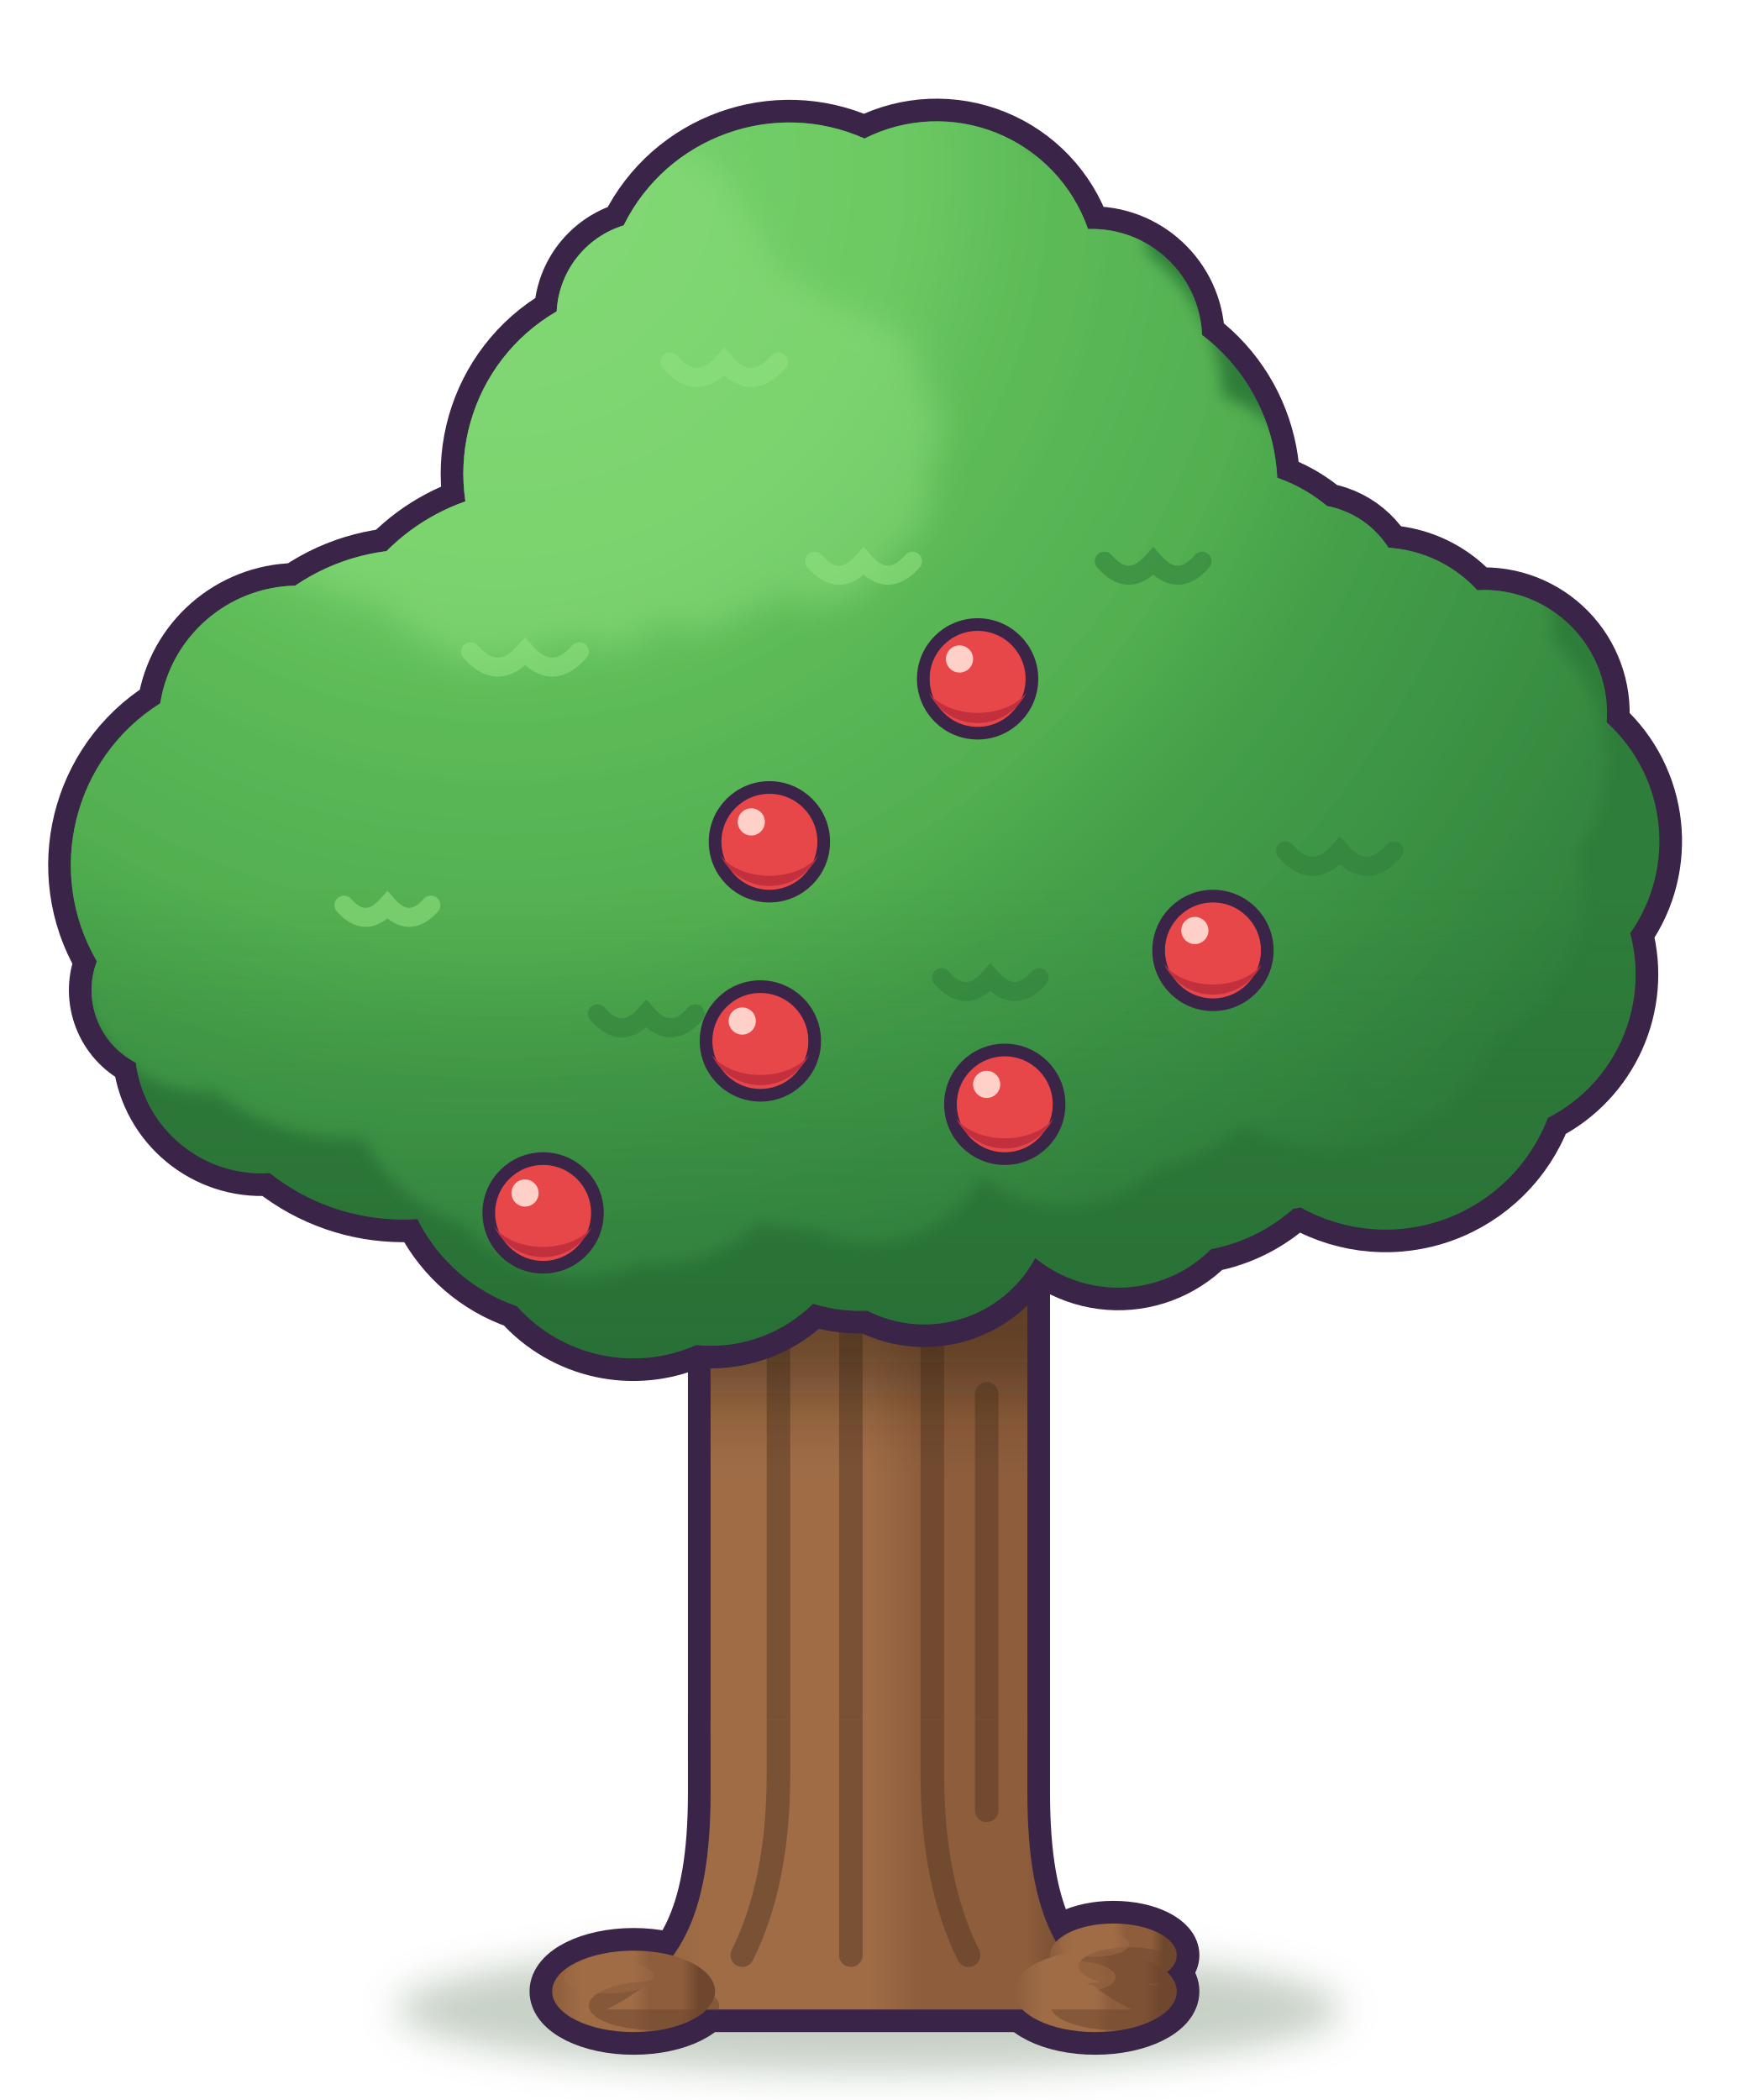
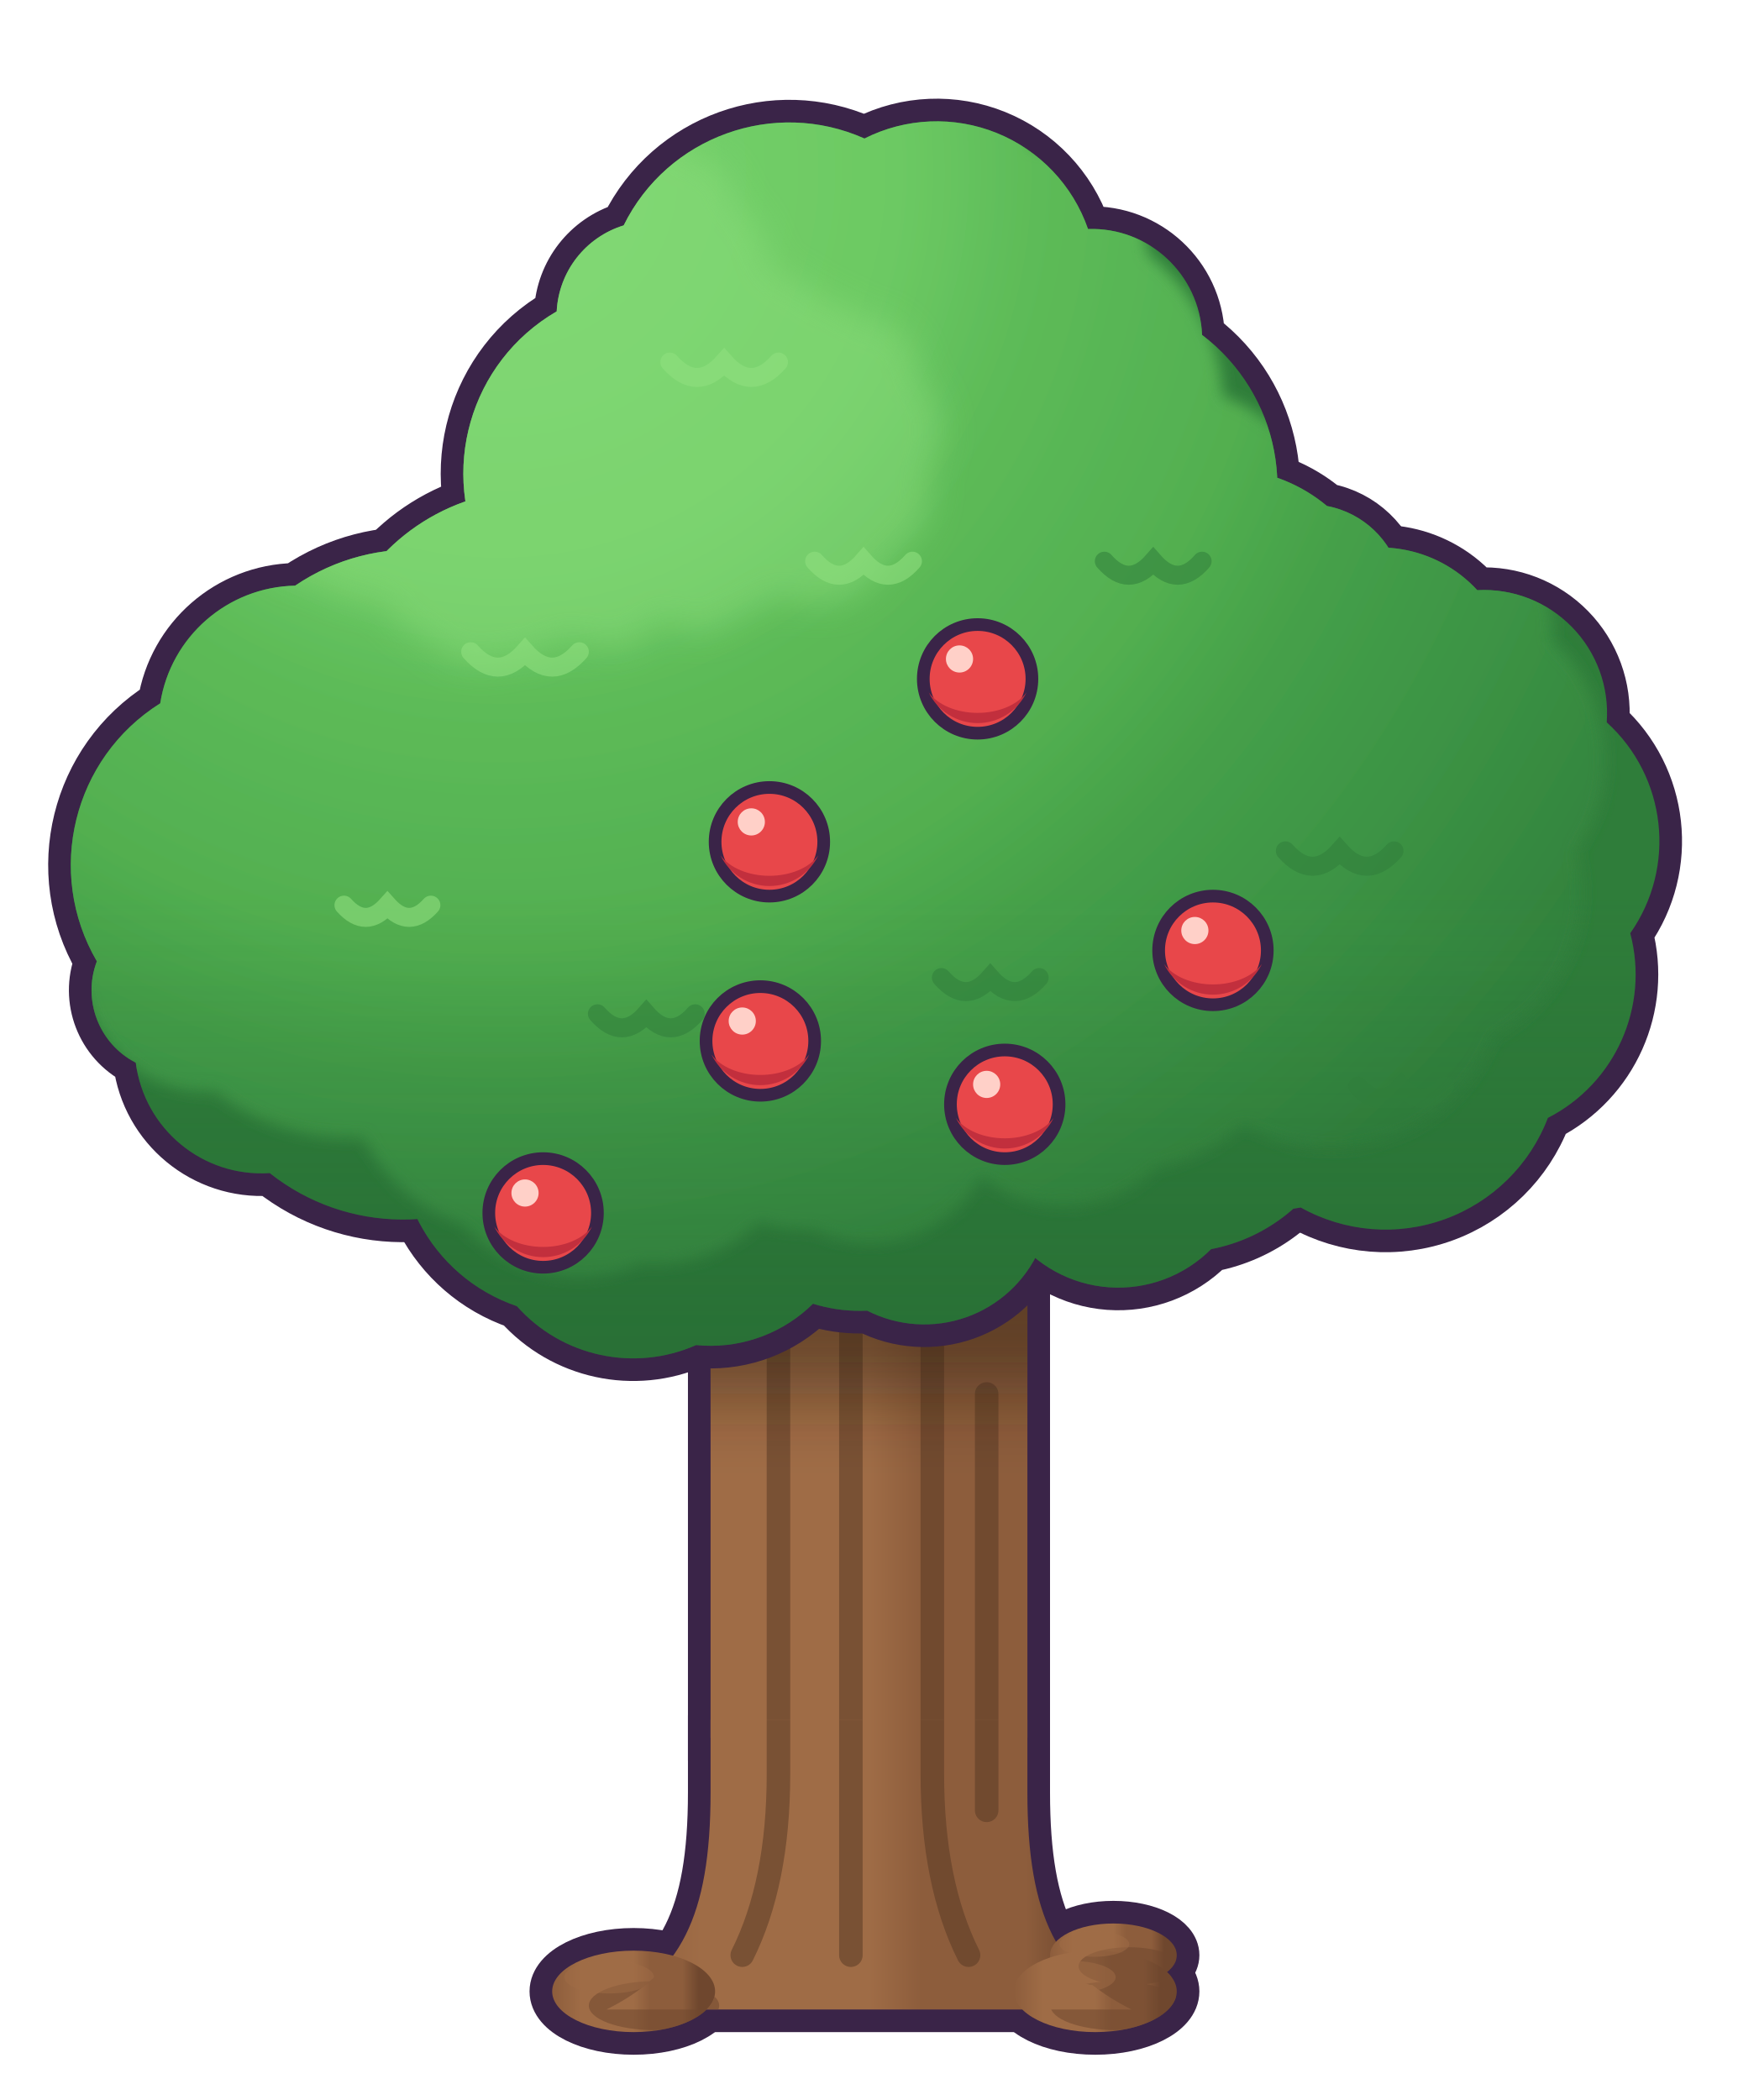
<svg xmlns="http://www.w3.org/2000/svg" width="192" height="232" viewBox="-96 -222 192 232">
  <defs>
    <radialGradient id="lit" gradientUnits="userSpaceOnUse" cx="-34.8" cy="-194" r="147.9">
      <stop offset="0" stop-color="#78d36c" />
      <stop offset="0.3" stop-color="#6cc963" />
      <stop offset="0.4" stop-color="#5dbb58" />
      <stop offset="0.58" stop-color="#52af50" />
      <stop offset="0.68" stop-color="#45a049" />
      <stop offset="0.85" stop-color="#3a9043" />
      <stop offset="1" stop-color="#31803c" />
    </radialGradient>
    <linearGradient id="under" gradientUnits="userSpaceOnUse" x1="0" y1="-124" x2="0" y2="-74">
      <stop offset="0" stop-color="#1c5a2e" stop-opacity="0" />
      <stop offset="1" stop-color="#1c5a2e" stop-opacity=".35" />
    </linearGradient>
    <linearGradient id="bark" x1="0" x2="1">
      <stop offset="0" stop-color="#8d5d3c" />
      <stop offset=".18" stop-color="#9f6c46" />
      <stop offset=".5" stop-color="#9f6c46" />
      <stop offset=".6" stop-color="#8d5d3c" />
      <stop offset=".8" stop-color="#8d5d3c" />
      <stop offset=".9" stop-color="#6f472e" />
    </linearGradient>
    <filter id="soft" x="-30%" y="-30%" width="160%" height="160%">
      <feGaussianBlur stdDeviation="4" />
    </filter>
    <filter id="soft2" x="-30%" y="-30%" width="160%" height="160%">
      <feGaussianBlur stdDeviation="2" />
    </filter>
    <filter id="soft1" x="-10%" y="-10%" width="120%" height="120%">
      <feGaussianBlur stdDeviation="1" />
    </filter>
    <filter id="cel" x="-10%" y="-10%" width="120%" height="120%">
      <feGaussianBlur stdDeviation=".8" />
    </filter>
    <clipPath id="cc">
      <path d="M42.1 -157.4A9.2 9.2 0 0 1 38.3 -147A21.6 21.6 0 0 1 20.8 -127A20.5 20.5 0 0 1 -4.1 -120.1A17.3 17.3 0 0 1 -22.1 -127.1A21.4 21.4 0 0 1 -39 -144A12 12 0 0 1 -42.4 -160A20.7 20.7 0 0 1 -34.5 -187.6A10.5 10.5 0 0 1 -27.1 -197.1A20.4 20.4 0 0 1 -0.5 -206.7A17.7 17.7 0 0 1 24.2 -196.7A12.2 12.2 0 0 1 36.8 -185A21 21 0 0 1 42.1 -157.4Z" />
      <path d="M-66.2 -92.4A14 14 0 0 1 -81 -104.6A9 9 0 0 1 -85.3 -115.8A21.1 21.1 0 0 1 -78.3 -144.3A15.4 15.4 0 0 1 -63.4 -157.3A23.2 23.2 0 0 1 -34.6 -155.1A9.3 9.3 0 0 1 -23.6 -147.1A24.1 24.1 0 0 1 -12.6 -122.5A15.3 15.3 0 0 1 -21.3 -104.3A17.4 17.4 0 0 1 -37 -92.2A23.7 23.7 0 0 1 -66.2 -92.4Z" />
      <path d="M25.9 -151.4A17.1 17.1 0 0 1 49.4 -159.7A14.6 14.6 0 0 1 67.2 -156.8A13.6 13.6 0 0 1 81.5 -142.2A17.7 17.7 0 0 1 84.1 -118.9A17.8 17.8 0 0 1 75 -98.5A19.2 19.2 0 0 1 47.7 -88.6A18.6 18.6 0 0 1 28.6 -96.9A13.8 13.8 0 0 1 18.1 -108.4A15.1 15.1 0 0 1 14.3 -125A25.5 25.5 0 0 1 25.9 -151.4Z" />
      <path d="M-5.9 -151.2A7.2 7.2 0 0 1 -2.2 -141A18.2 18.2 0 0 1 -10.3 -118.6A19.1 19.1 0 0 1 -39.9 -110.2A22.4 22.4 0 0 1 -59.6 -125.7A17.9 17.9 0 0 1 -59.8 -147.8A23 23 0 0 1 -43 -167.1A9.4 9.4 0 0 1 -28 -168.6A25 25 0 0 1 -5.9 -151.2Z" />
      <path d="M40.6 -114.6A13.9 13.9 0 0 1 24.3 -118.5A12.5 12.5 0 0 1 14.1 -128.2A15.5 15.5 0 0 1 13.6 -152.8A20.2 20.2 0 0 1 30.6 -167.9A17.6 17.6 0 0 1 50.6 -166.1A10.3 10.3 0 0 1 58.7 -158.4A29.3 29.3 0 0 1 59 -126.1A18.4 18.4 0 0 1 40.6 -114.6Z" />
      <path d="M-15.5 -132.3A18.1 18.1 0 0 1 -15.7 -158.9A7.7 7.7 0 0 1 -7.8 -166.4A25.2 25.2 0 0 1 19.1 -160.8A11.4 11.4 0 0 1 24 -149.4A19.3 19.3 0 0 1 14 -127.8A16.8 16.8 0 0 1 -4.8 -124.6A11.8 11.8 0 0 1 -15.5 -132.3Z" />
      <path d="M-19.1 -73.4A17.2 17.2 0 0 1 -38.9 -77.7A19.2 19.2 0 0 1 -51.2 -101A15.2 15.2 0 0 1 -42.6 -116.9A13.4 13.4 0 0 1 -22.5 -124.2A17.8 17.8 0 0 1 -2 -109.8A16.1 16.1 0 0 1 -1.4 -89.2A16.1 16.1 0 0 1 -19.1 -73.4Z" />
      <path d="M20.7 -129.2A21.5 21.5 0 0 1 45.3 -122A11.1 11.1 0 0 1 51.4 -111.1A19.1 19.1 0 0 1 37.8 -84A14.5 14.5 0 0 1 15.9 -85.6A13.5 13.5 0 0 1 5.2 -103.5A11.5 11.5 0 0 1 9.2 -120.8A9.2 9.2 0 0 1 20.7 -129.2Z" />
      <path d="M26 -97A9.5 9.5 0 0 1 18.8 -83.9A13.9 13.9 0 0 1 -0.2 -77.2A17.4 17.4 0 0 1 -17.2 -88.2A26.1 26.1 0 0 1 -13.6 -116.7A10.4 10.4 0 0 1 0.7 -122.9A14.5 14.5 0 0 1 16 -117.8A17.9 17.9 0 0 1 26 -97Z" />
    </clipPath>
    <clipPath id="tk">
      <path d="M-17.5 -92 L-17.5 -24 C-17.5 -10 -21 -4 -29 0 L29 0 C21 -4 17.5 -10 17.5 -24 L17.5 -92 Z" />
      <ellipse cx="27" cy="-6" rx="7" ry="3.5" />
      <ellipse cx="-26" cy="-2" rx="9" ry="4.5" />
      <ellipse cx="25" cy="-2" rx="9" ry="4.5" />
    </clipPath>
    <clipPath id="cs">
      <rect x="-100" y="-32" width="200" height="40" />
    </clipPath>
    <clipPath id="cso">
      <rect x="-100" y="-30" width="200" height="40" />
    </clipPath>
    <clipPath id="ct">
      <rect x="-100" y="-118" width="200" height="88" />
    </clipPath>
    <clipPath id="cto">
      <rect x="-100" y="-118" width="200" height="88" />
    </clipPath>
  </defs>
-   <ellipse cx="0" cy="0" rx="52.2" ry="7" fill="#24461f" opacity=".25" filter="url(#soft2)" />
  <g id="top">
    <path d="M-20 -30H20" stroke="#3a2448" stroke-width="5" />
    <g clip-path="url(#cto)" fill="#3a2448" stroke="#3a2448" stroke-width="5" stroke-linejoin="round">
      <path d="M-17.5 -92 L-17.5 -24 C-17.5 -10 -21 -4 -29 0 L29 0 C21 -4 17.5 -10 17.5 -24 L17.5 -92 Z" />
      <ellipse cx="27" cy="-6" rx="7" ry="3.5" />
      <ellipse cx="-26" cy="-2" rx="9" ry="4.5" />
      <ellipse cx="25" cy="-2" rx="9" ry="4.5" />
    </g>
    <g clip-path="url(#ct)">
      <g fill="url(#bark)">
        <path d="M-17.5 -92 L-17.5 -24 C-17.5 -10 -21 -4 -29 0 L29 0 C21 -4 17.5 -10 17.5 -24 L17.5 -92 Z" />
        <ellipse cx="27" cy="-6" rx="7" ry="3.5" />
        <ellipse cx="-26" cy="-2" rx="9" ry="4.5" />
        <ellipse cx="25" cy="-2" rx="9" ry="4.5" />
      </g>
      <g clip-path="url(#tk)">
        <g fill="#6f472e" opacity=".55">
          <ellipse cx="28.75" cy="-4.775" rx="5.6" ry="2.1" />
          <ellipse cx="-23.75" cy="-0.425" rx="7.2" ry="2.7" />
          <ellipse cx="27.25" cy="-0.425" rx="7.2" ry="2.7" />
        </g>
        <g fill="#9f6c46" opacity=".5">
          <ellipse cx="24.9" cy="-7.225" rx="3.85" ry="1.4" />
          <ellipse cx="-28.7" cy="-3.575" rx="4.95" ry="1.8" />
          <ellipse cx="22.3" cy="-3.575" rx="4.95" ry="1.8" />
        </g>
        <g stroke="#5a3a25" stroke-width="2.6" stroke-linecap="round" fill="none" opacity=".55">
          <path d="M-10 -86 L-10 -26 Q-10 -14 -14 -6" />
          <path d="M-2 -82 L-2 -6" />
          <path d="M7 -86 L7 -26 Q7 -14 11 -6" />
          <path d="M13 -68 L13 -22" />
        </g>
        <rect x="-50" y="-98" width="100" height="30" fill="#2a1a10" opacity=".45" filter="url(#soft)" />
      </g>
    </g>
    <g fill="#3a2448" stroke="#3a2448" stroke-width="5" stroke-linejoin="round">
      <path d="M42.1 -157.4A9.2 9.2 0 0 1 38.3 -147A21.6 21.6 0 0 1 20.8 -127A20.5 20.5 0 0 1 -4.1 -120.1A17.3 17.3 0 0 1 -22.1 -127.1A21.4 21.4 0 0 1 -39 -144A12 12 0 0 1 -42.4 -160A20.7 20.7 0 0 1 -34.5 -187.6A10.5 10.5 0 0 1 -27.1 -197.1A20.4 20.4 0 0 1 -0.5 -206.7A17.7 17.7 0 0 1 24.2 -196.7A12.2 12.2 0 0 1 36.8 -185A21 21 0 0 1 42.1 -157.4Z" />
      <path d="M-66.2 -92.4A14 14 0 0 1 -81 -104.6A9 9 0 0 1 -85.3 -115.8A21.1 21.1 0 0 1 -78.3 -144.3A15.4 15.4 0 0 1 -63.4 -157.3A23.2 23.2 0 0 1 -34.6 -155.1A9.3 9.3 0 0 1 -23.6 -147.1A24.1 24.1 0 0 1 -12.6 -122.5A15.3 15.3 0 0 1 -21.3 -104.3A17.4 17.4 0 0 1 -37 -92.2A23.7 23.7 0 0 1 -66.2 -92.4Z" />
      <path d="M25.9 -151.4A17.1 17.1 0 0 1 49.4 -159.7A14.6 14.6 0 0 1 67.2 -156.8A13.6 13.6 0 0 1 81.5 -142.2A17.7 17.7 0 0 1 84.1 -118.9A17.8 17.8 0 0 1 75 -98.5A19.2 19.2 0 0 1 47.7 -88.6A18.6 18.6 0 0 1 28.6 -96.9A13.8 13.8 0 0 1 18.1 -108.4A15.1 15.1 0 0 1 14.3 -125A25.5 25.5 0 0 1 25.9 -151.4Z" />
      <path d="M-5.9 -151.2A7.2 7.2 0 0 1 -2.2 -141A18.2 18.2 0 0 1 -10.3 -118.6A19.1 19.1 0 0 1 -39.9 -110.2A22.4 22.4 0 0 1 -59.6 -125.7A17.9 17.9 0 0 1 -59.8 -147.8A23 23 0 0 1 -43 -167.1A9.4 9.4 0 0 1 -28 -168.6A25 25 0 0 1 -5.9 -151.2Z" />
      <path d="M40.6 -114.6A13.9 13.9 0 0 1 24.3 -118.5A12.5 12.5 0 0 1 14.1 -128.2A15.5 15.5 0 0 1 13.6 -152.8A20.2 20.2 0 0 1 30.6 -167.9A17.6 17.6 0 0 1 50.6 -166.1A10.3 10.3 0 0 1 58.7 -158.4A29.3 29.3 0 0 1 59 -126.1A18.4 18.4 0 0 1 40.6 -114.6Z" />
      <path d="M-15.5 -132.3A18.1 18.1 0 0 1 -15.7 -158.9A7.7 7.7 0 0 1 -7.8 -166.4A25.2 25.2 0 0 1 19.1 -160.8A11.4 11.4 0 0 1 24 -149.4A19.3 19.3 0 0 1 14 -127.8A16.8 16.8 0 0 1 -4.8 -124.6A11.8 11.8 0 0 1 -15.5 -132.3Z" />
      <path d="M-19.1 -73.4A17.2 17.2 0 0 1 -38.9 -77.7A19.2 19.2 0 0 1 -51.2 -101A15.2 15.2 0 0 1 -42.6 -116.9A13.4 13.4 0 0 1 -22.5 -124.2A17.8 17.8 0 0 1 -2 -109.8A16.1 16.1 0 0 1 -1.4 -89.2A16.1 16.1 0 0 1 -19.1 -73.4Z" />
      <path d="M20.7 -129.2A21.5 21.5 0 0 1 45.3 -122A11.1 11.1 0 0 1 51.4 -111.1A19.1 19.1 0 0 1 37.8 -84A14.5 14.5 0 0 1 15.9 -85.6A13.5 13.5 0 0 1 5.2 -103.5A11.5 11.5 0 0 1 9.2 -120.8A9.2 9.2 0 0 1 20.7 -129.2Z" />
      <path d="M26 -97A9.5 9.5 0 0 1 18.8 -83.9A13.9 13.9 0 0 1 -0.2 -77.2A17.4 17.4 0 0 1 -17.2 -88.2A26.1 26.1 0 0 1 -13.6 -116.7A10.4 10.4 0 0 1 0.7 -122.9A14.5 14.5 0 0 1 16 -117.8A17.9 17.9 0 0 1 26 -97Z" />
    </g>
    <g clip-path="url(#cc)">
      <rect x="-120" y="-260" width="240" height="260" fill="#2f7d3a" />
      <g filter="url(#cel)" fill="url(#lit)" transform="translate(-6 -9)">
        <path d="M42.1 -157.4A9.2 9.2 0 0 1 38.3 -147A21.6 21.6 0 0 1 20.8 -127A20.5 20.5 0 0 1 -4.1 -120.1A17.3 17.3 0 0 1 -22.1 -127.1A21.4 21.4 0 0 1 -39 -144A12 12 0 0 1 -42.4 -160A20.7 20.7 0 0 1 -34.5 -187.6A10.5 10.5 0 0 1 -27.1 -197.1A20.4 20.4 0 0 1 -0.5 -206.7A17.7 17.7 0 0 1 24.2 -196.7A12.2 12.2 0 0 1 36.8 -185A21 21 0 0 1 42.1 -157.4Z" />
        <path d="M-66.2 -92.4A14 14 0 0 1 -81 -104.6A9 9 0 0 1 -85.3 -115.8A21.1 21.1 0 0 1 -78.3 -144.3A15.4 15.4 0 0 1 -63.4 -157.3A23.2 23.2 0 0 1 -34.6 -155.1A9.3 9.3 0 0 1 -23.6 -147.1A24.1 24.1 0 0 1 -12.6 -122.5A15.3 15.3 0 0 1 -21.3 -104.3A17.4 17.4 0 0 1 -37 -92.2A23.7 23.7 0 0 1 -66.2 -92.4Z" />
        <path d="M25.9 -151.4A17.1 17.1 0 0 1 49.4 -159.7A14.6 14.6 0 0 1 67.2 -156.8A13.6 13.6 0 0 1 81.5 -142.2A17.7 17.7 0 0 1 84.1 -118.9A17.8 17.8 0 0 1 75 -98.5A19.2 19.2 0 0 1 47.7 -88.6A18.6 18.6 0 0 1 28.6 -96.9A13.8 13.8 0 0 1 18.1 -108.4A15.1 15.1 0 0 1 14.3 -125A25.5 25.5 0 0 1 25.9 -151.4Z" />
        <path d="M-5.9 -151.2A7.2 7.2 0 0 1 -2.2 -141A18.2 18.2 0 0 1 -10.3 -118.6A19.1 19.1 0 0 1 -39.9 -110.2A22.4 22.4 0 0 1 -59.6 -125.7A17.9 17.9 0 0 1 -59.8 -147.8A23 23 0 0 1 -43 -167.1A9.4 9.4 0 0 1 -28 -168.6A25 25 0 0 1 -5.9 -151.2Z" />
        <path d="M40.6 -114.6A13.9 13.9 0 0 1 24.3 -118.5A12.5 12.5 0 0 1 14.1 -128.2A15.5 15.5 0 0 1 13.6 -152.8A20.2 20.2 0 0 1 30.6 -167.9A17.6 17.6 0 0 1 50.6 -166.1A10.3 10.3 0 0 1 58.7 -158.4A29.3 29.3 0 0 1 59 -126.1A18.4 18.4 0 0 1 40.6 -114.6Z" />
        <path d="M-15.5 -132.3A18.1 18.1 0 0 1 -15.7 -158.9A7.7 7.7 0 0 1 -7.8 -166.4A25.2 25.2 0 0 1 19.1 -160.8A11.4 11.4 0 0 1 24 -149.4A19.3 19.3 0 0 1 14 -127.8A16.8 16.8 0 0 1 -4.8 -124.6A11.8 11.8 0 0 1 -15.5 -132.3Z" />
        <path d="M-19.1 -73.4A17.2 17.2 0 0 1 -38.9 -77.7A19.2 19.2 0 0 1 -51.2 -101A15.2 15.2 0 0 1 -42.6 -116.9A13.4 13.4 0 0 1 -22.5 -124.2A17.8 17.8 0 0 1 -2 -109.8A16.1 16.1 0 0 1 -1.4 -89.2A16.1 16.1 0 0 1 -19.1 -73.4Z" />
        <path d="M20.7 -129.2A21.5 21.5 0 0 1 45.3 -122A11.1 11.1 0 0 1 51.4 -111.1A19.1 19.1 0 0 1 37.8 -84A14.5 14.5 0 0 1 15.9 -85.6A13.5 13.5 0 0 1 5.2 -103.5A11.5 11.5 0 0 1 9.2 -120.8A9.2 9.2 0 0 1 20.7 -129.2Z" />
        <path d="M26 -97A9.5 9.5 0 0 1 18.8 -83.9A13.9 13.9 0 0 1 -0.2 -77.2A17.4 17.4 0 0 1 -17.2 -88.2A26.1 26.1 0 0 1 -13.6 -116.7A10.4 10.4 0 0 1 0.7 -122.9A14.5 14.5 0 0 1 16 -117.8A17.9 17.9 0 0 1 26 -97Z" />
      </g>
      <g filter="url(#soft)" fill="#8fe07e" opacity=".45" transform="translate(-31.3 -192) scale(.45) translate(0 168)">
        <path d="M42.1 -157.4A9.2 9.2 0 0 1 38.3 -147A21.6 21.6 0 0 1 20.8 -127A20.5 20.5 0 0 1 -4.1 -120.1A17.3 17.3 0 0 1 -22.1 -127.1A21.4 21.4 0 0 1 -39 -144A12 12 0 0 1 -42.4 -160A20.7 20.7 0 0 1 -34.5 -187.6A10.5 10.5 0 0 1 -27.1 -197.1A20.4 20.4 0 0 1 -0.5 -206.7A17.7 17.7 0 0 1 24.2 -196.7A12.2 12.2 0 0 1 36.8 -185A21 21 0 0 1 42.1 -157.4Z" />
        <path d="M-66.2 -92.4A14 14 0 0 1 -81 -104.6A9 9 0 0 1 -85.3 -115.8A21.1 21.1 0 0 1 -78.3 -144.3A15.4 15.4 0 0 1 -63.4 -157.3A23.2 23.2 0 0 1 -34.6 -155.1A9.3 9.3 0 0 1 -23.6 -147.1A24.1 24.1 0 0 1 -12.6 -122.5A15.3 15.3 0 0 1 -21.3 -104.3A17.4 17.4 0 0 1 -37 -92.2A23.7 23.7 0 0 1 -66.2 -92.4Z" />
        <path d="M25.9 -151.4A17.1 17.1 0 0 1 49.4 -159.7A14.6 14.6 0 0 1 67.2 -156.8A13.6 13.6 0 0 1 81.5 -142.2A17.7 17.7 0 0 1 84.1 -118.9A17.8 17.8 0 0 1 75 -98.5A19.2 19.2 0 0 1 47.7 -88.6A18.6 18.6 0 0 1 28.6 -96.9A13.8 13.8 0 0 1 18.1 -108.4A15.1 15.1 0 0 1 14.3 -125A25.5 25.5 0 0 1 25.9 -151.4Z" />
        <path d="M-5.9 -151.2A7.2 7.2 0 0 1 -2.2 -141A18.2 18.2 0 0 1 -10.3 -118.6A19.1 19.1 0 0 1 -39.9 -110.2A22.4 22.4 0 0 1 -59.6 -125.7A17.9 17.9 0 0 1 -59.8 -147.8A23 23 0 0 1 -43 -167.1A9.4 9.4 0 0 1 -28 -168.6A25 25 0 0 1 -5.9 -151.2Z" />
        <path d="M40.6 -114.6A13.9 13.9 0 0 1 24.3 -118.5A12.5 12.5 0 0 1 14.1 -128.2A15.5 15.5 0 0 1 13.6 -152.8A20.2 20.2 0 0 1 30.6 -167.9A17.6 17.6 0 0 1 50.6 -166.1A10.3 10.3 0 0 1 58.7 -158.4A29.3 29.3 0 0 1 59 -126.1A18.4 18.4 0 0 1 40.6 -114.6Z" />
        <path d="M-15.5 -132.3A18.1 18.1 0 0 1 -15.7 -158.9A7.7 7.7 0 0 1 -7.8 -166.4A25.2 25.2 0 0 1 19.1 -160.8A11.4 11.4 0 0 1 24 -149.4A19.3 19.3 0 0 1 14 -127.8A16.8 16.8 0 0 1 -4.8 -124.6A11.8 11.8 0 0 1 -15.5 -132.3Z" />
        <path d="M-19.1 -73.4A17.2 17.2 0 0 1 -38.9 -77.7A19.2 19.2 0 0 1 -51.2 -101A15.2 15.2 0 0 1 -42.6 -116.9A13.4 13.4 0 0 1 -22.5 -124.2A17.8 17.8 0 0 1 -2 -109.8A16.1 16.1 0 0 1 -1.4 -89.2A16.1 16.1 0 0 1 -19.1 -73.4Z" />
        <path d="M20.7 -129.2A21.5 21.5 0 0 1 45.3 -122A11.1 11.1 0 0 1 51.4 -111.1A19.1 19.1 0 0 1 37.8 -84A14.5 14.5 0 0 1 15.9 -85.6A13.5 13.5 0 0 1 5.2 -103.5A11.5 11.5 0 0 1 9.2 -120.8A9.2 9.2 0 0 1 20.7 -129.2Z" />
        <path d="M26 -97A9.5 9.5 0 0 1 18.8 -83.9A13.9 13.9 0 0 1 -0.2 -77.2A17.4 17.4 0 0 1 -17.2 -88.2A26.1 26.1 0 0 1 -13.6 -116.7A10.4 10.4 0 0 1 0.7 -122.9A14.5 14.5 0 0 1 16 -117.8A17.9 17.9 0 0 1 26 -97Z" />
      </g>
      <rect x="-120" y="-124" width="240" height="60" fill="url(#under)" />
      <g fill="none" stroke-linecap="round" stroke-width="2.1">
        <path d="M-44 -150q3 3.4 6 0q3 3.4 6 0" stroke="#8fe07e" opacity="0.6" />
        <path d="M-22 -182q3 3.4 6 0q3 3.4 6 0" stroke="#8fe07e" opacity="0.6" />
        <path d="M-6 -160q2.7 3.1 5.4 0q2.7 3.1 5.4 0" stroke="#8fe07e" opacity="0.6" />
        <path d="M-58 -122q2.4 2.7 4.8 0q2.4 2.7 4.8 0" stroke="#8fe07e" opacity="0.6" />
        <path d="M26 -160q2.7 3.1 5.4 0q2.7 3.1 5.4 0" stroke="#2f7d3a" opacity="0.55" />
        <path d="M46 -128q3 3.4 6 0q3 3.4 6 0" stroke="#2f7d3a" opacity="0.55" />
        <path d="M8 -114q2.7 3.1 5.4 0q2.7 3.1 5.4 0" stroke="#2f7d3a" opacity="0.55" />
        <path d="M-30 -110q2.7 3.1 5.4 0q2.7 3.1 5.4 0" stroke="#2f7d3a" opacity="0.55" />
        <path d="M54 -102q2.4 2.7 4.8 0q2.4 2.7 4.8 0" stroke="#2f7d3a" opacity="0.55" />
      </g>
    </g>
    <g stroke="#3a2448" stroke-width="1.4" fill="#e8474a">
      <circle cx="12" cy="-147" r="6" />
      <circle cx="-11" cy="-129" r="6" />
      <circle cx="38" cy="-117" r="6" />
      <circle cx="-12" cy="-107" r="6" />
      <circle cx="15" cy="-100" r="6" />
      <circle cx="-36" cy="-88" r="6" />
    </g>
    <g fill="#c22f3d">
      <path d="M6.6 -145.5a6 6 0 0 0 10.8 0a6 4 0 0 1-10.8 0Z" />
      <path d="M-16.4 -127.5a6 6 0 0 0 10.8 0a6 4 0 0 1-10.8 0Z" />
      <path d="M32.6 -115.5a6 6 0 0 0 10.8 0a6 4 0 0 1-10.8 0Z" />
      <path d="M-17.4 -105.5a6 6 0 0 0 10.8 0a6 4 0 0 1-10.8 0Z" />
      <path d="M9.6 -98.5a6 6 0 0 0 10.8 0a6 4 0 0 1-10.8 0Z" />
      <path d="M-41.4 -86.5a6 6 0 0 0 10.8 0a6 4 0 0 1-10.8 0Z" />
    </g>
    <g fill="#ffd0c8">
      <circle cx="10" cy="-149.2" r="1.5" />
      <circle cx="-13" cy="-131.2" r="1.5" />
      <circle cx="36" cy="-119.2" r="1.5" />
      <circle cx="-14" cy="-109.2" r="1.5" />
      <circle cx="13" cy="-102.2" r="1.5" />
      <circle cx="-38" cy="-90.2" r="1.5" />
    </g>
  </g>
  <g id="stump">
    <g clip-path="url(#cso)" fill="#3a2448" stroke="#3a2448" stroke-width="5" stroke-linejoin="round">
      <path d="M-17.5 -92 L-17.5 -24 C-17.5 -10 -21 -4 -29 0 L29 0 C21 -4 17.5 -10 17.5 -24 L17.5 -92 Z" />
      <ellipse cx="27" cy="-6" rx="7" ry="3.5" />
      <ellipse cx="-26" cy="-2" rx="9" ry="4.5" />
      <ellipse cx="25" cy="-2" rx="9" ry="4.5" />
    </g>
    <g clip-path="url(#cs)">
      <g fill="url(#bark)">
        <path d="M-17.5 -92 L-17.5 -24 C-17.5 -10 -21 -4 -29 0 L29 0 C21 -4 17.5 -10 17.5 -24 L17.5 -92 Z" />
        <ellipse cx="27" cy="-6" rx="7" ry="3.5" />
        <ellipse cx="-26" cy="-2" rx="9" ry="4.5" />
        <ellipse cx="25" cy="-2" rx="9" ry="4.5" />
      </g>
      <g clip-path="url(#tk)">
        <g fill="#6f472e" opacity=".55">
          <ellipse cx="28.75" cy="-4.775" rx="5.6" ry="2.1" />
          <ellipse cx="-23.75" cy="-0.425" rx="7.2" ry="2.7" />
          <ellipse cx="27.25" cy="-0.425" rx="7.2" ry="2.7" />
        </g>
        <g fill="#9f6c46" opacity=".5">
          <ellipse cx="24.9" cy="-7.225" rx="3.85" ry="1.4" />
          <ellipse cx="-28.7" cy="-3.575" rx="4.95" ry="1.8" />
          <ellipse cx="22.3" cy="-3.575" rx="4.95" ry="1.8" />
        </g>
        <g stroke="#5a3a25" stroke-width="2.6" stroke-linecap="round" fill="none" opacity=".55">
          <path d="M-10 -86 L-10 -26 Q-10 -14 -14 -6" />
          <path d="M-2 -82 L-2 -6" />
          <path d="M7 -86 L7 -26 Q7 -14 11 -6" />
          <path d="M13 -68 L13 -22" />
        </g>
        <rect x="-50" y="-98" width="100" height="30" fill="#2a1a10" opacity=".45" filter="url(#soft)" />
      </g>
    </g>
    <g id="cut" display="none">
      <ellipse cx="0" cy="-30" rx="18.7" ry="5.265" fill="#b98552" stroke="#3a2448" stroke-width="2.2" />
      <ellipse cx="-0.5" cy="-30.6" rx="16.7" ry="3.665" fill="#efcf96" />
      <g fill="none" stroke="#cf9f62" stroke-width="1.4">
        <ellipse cx="0" cy="-30.4" rx="12.09" ry="3.315" />
        <ellipse cx="0.5" cy="-30.2" rx="5.85" ry="1.56" />
      </g>
    </g>
  </g>
</svg>
